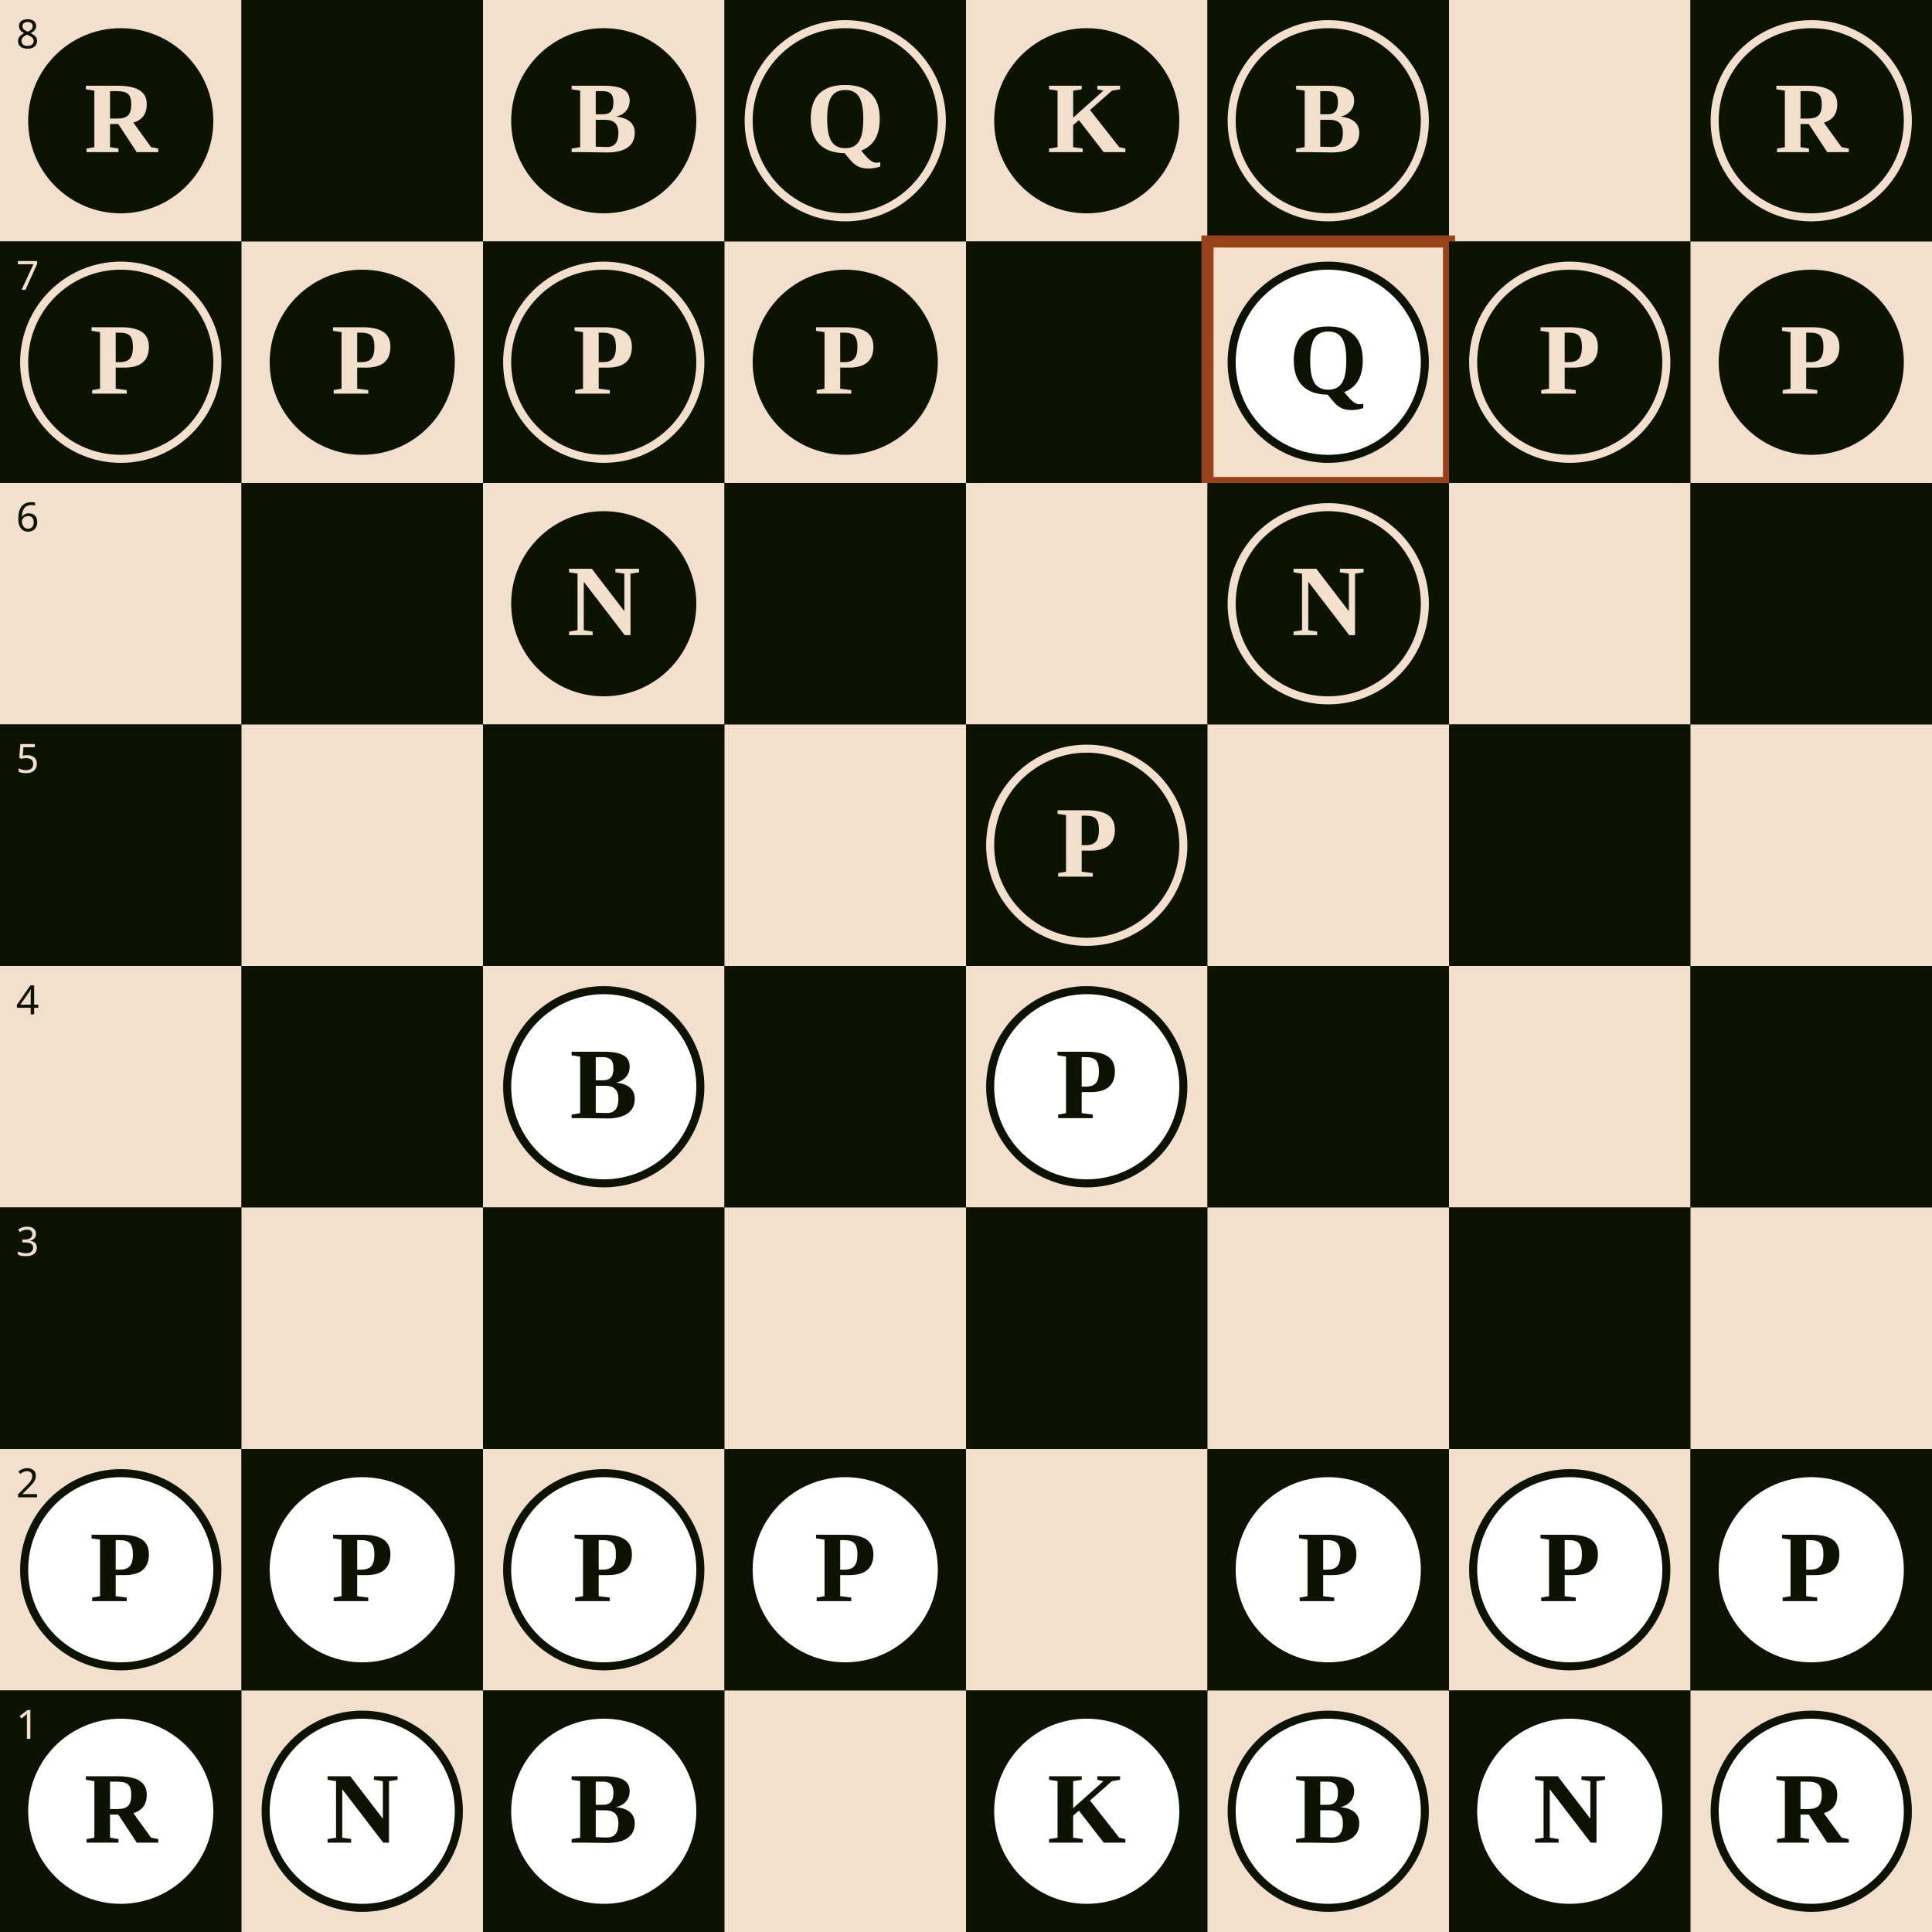
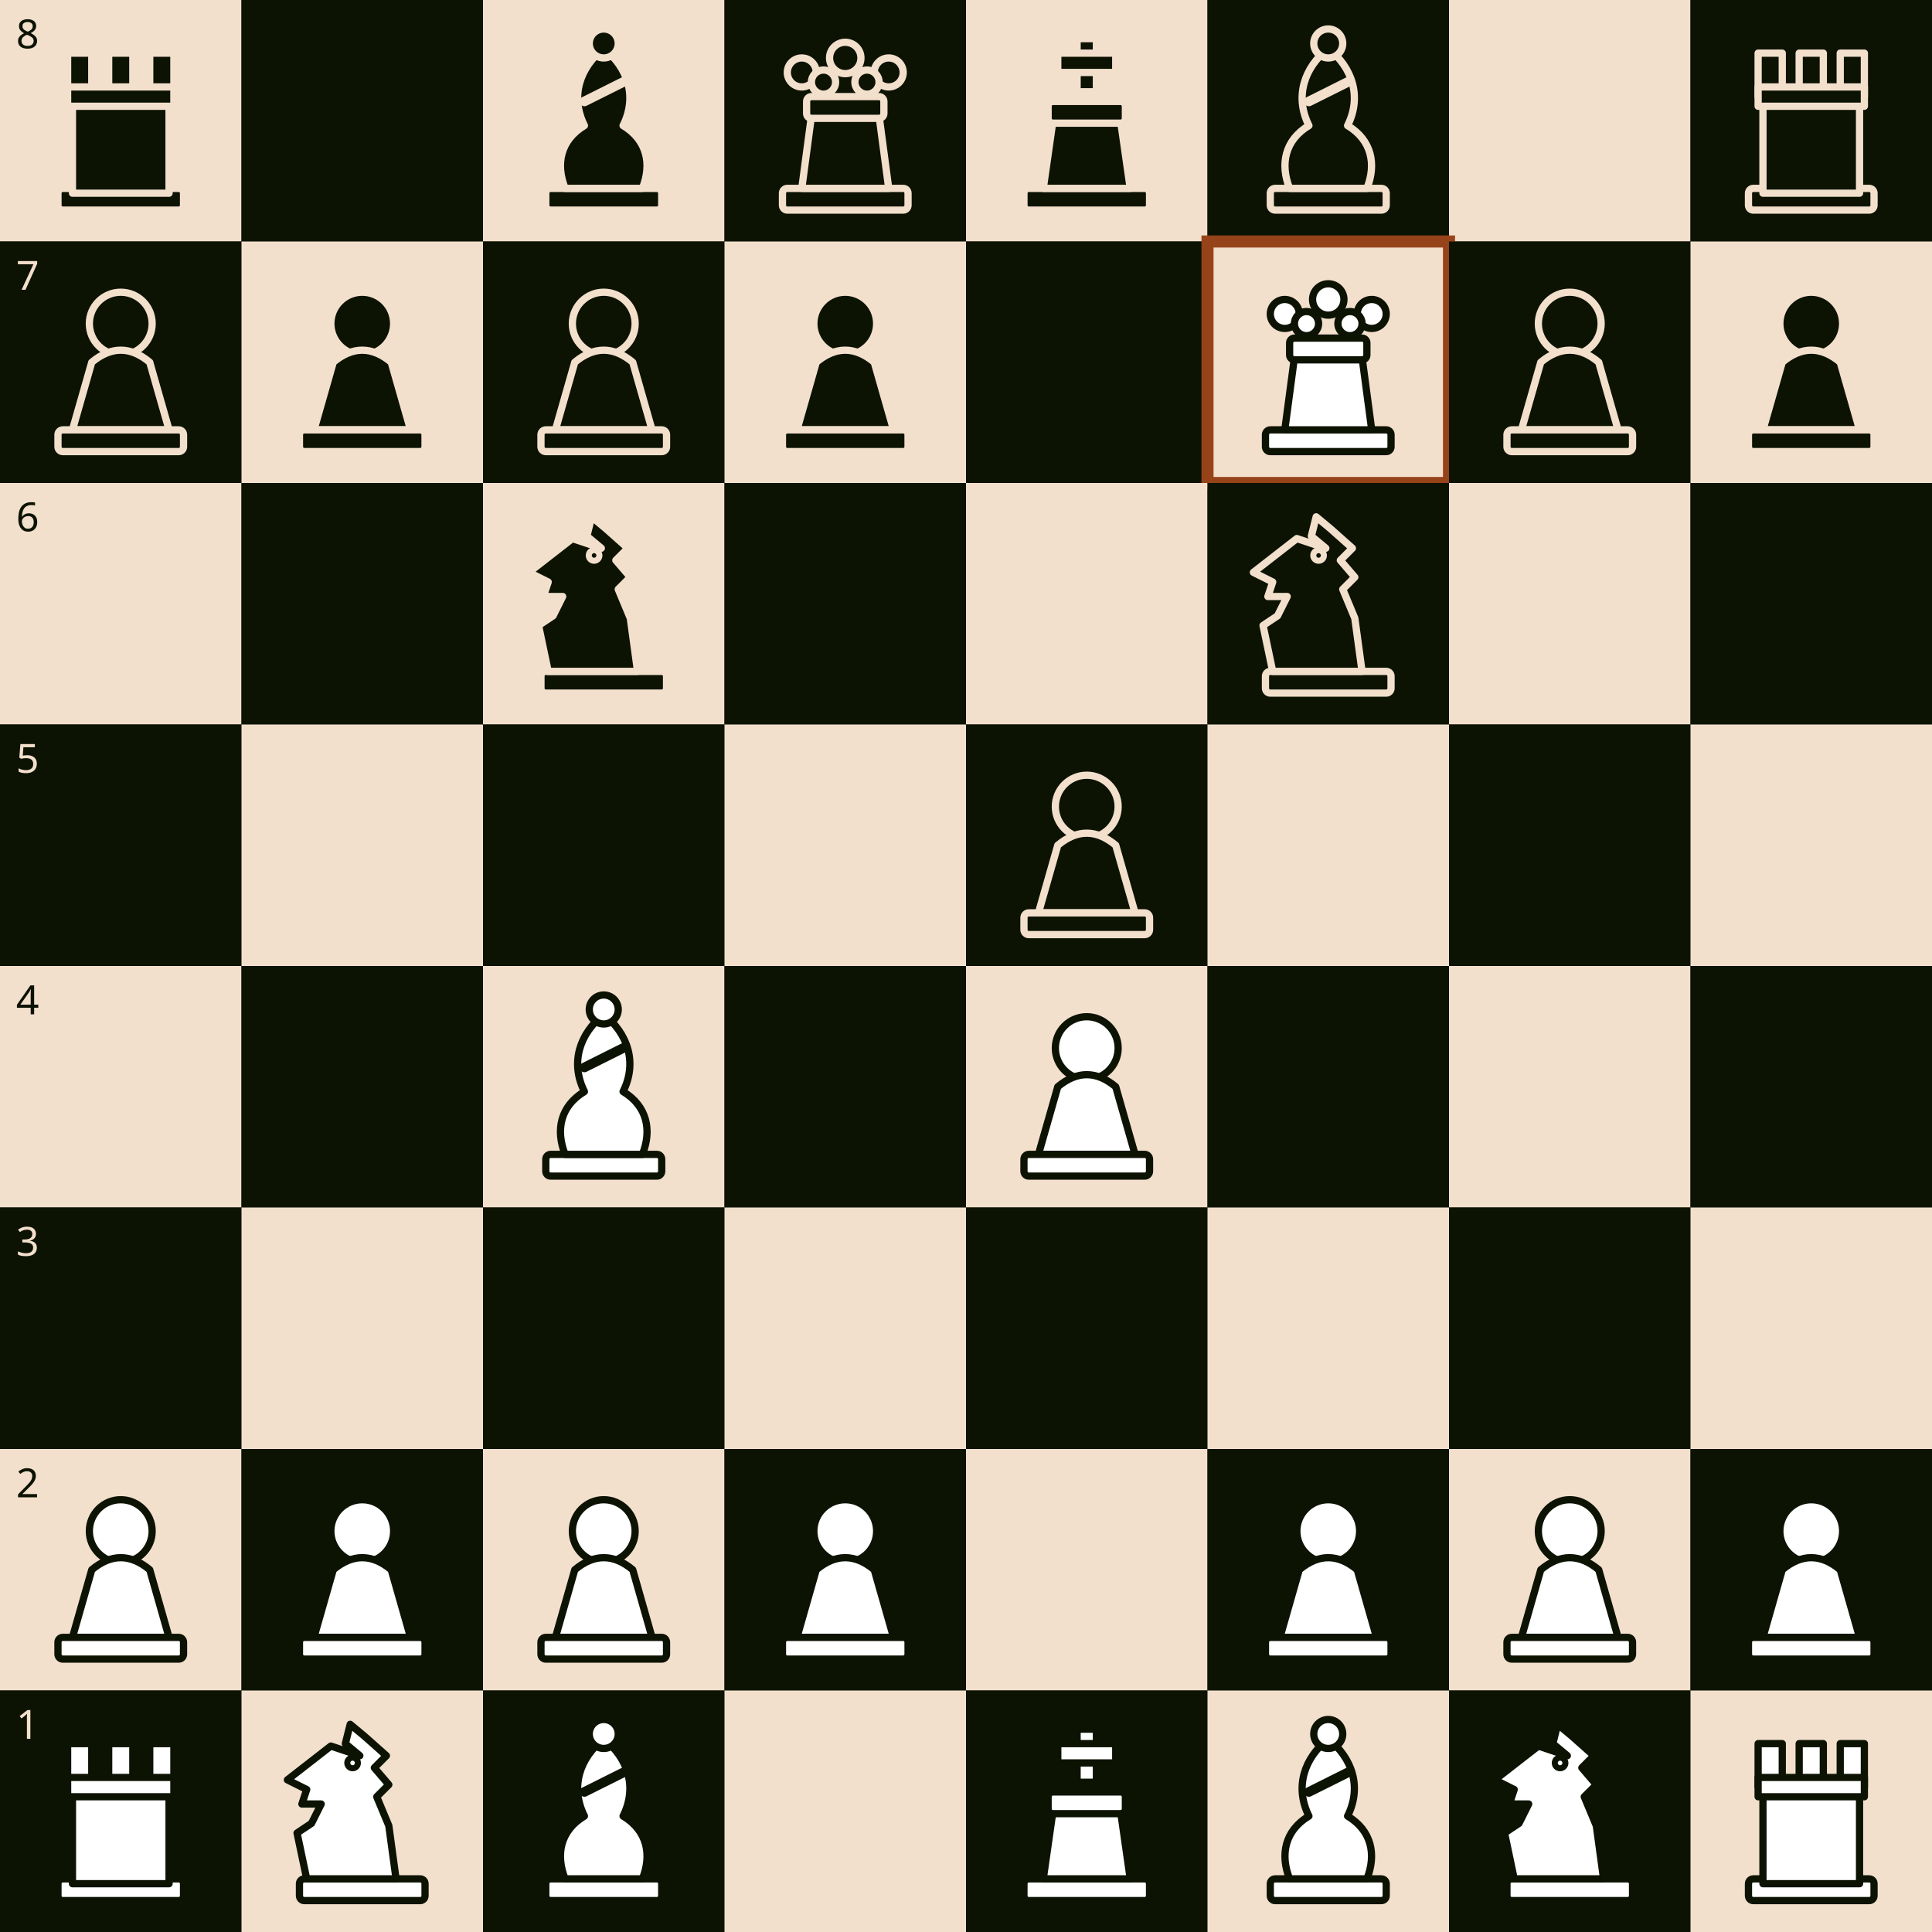
<svg xmlns="http://www.w3.org/2000/svg" width="480" height="480" viewBox="0 0 480 480">
  <rect width="480" height="480" fill="#0d1303" />
  <rect x="0" y="0" width="60" height="60" fill="#f3e0cc" />
  <rect x="60" y="0" width="60" height="60" fill="#0d1303" />
  <rect x="120" y="0" width="60" height="60" fill="#f3e0cc" />
  <rect x="180" y="0" width="60" height="60" fill="#0d1303" />
  <rect x="240" y="0" width="60" height="60" fill="#f3e0cc" />
  <rect x="300" y="0" width="60" height="60" fill="#0d1303" />
  <rect x="360" y="0" width="60" height="60" fill="#f3e0cc" />
  <rect x="420" y="0" width="60" height="60" fill="#0d1303" />
  <rect x="0" y="60" width="60" height="60" fill="#0d1303" />
  <rect x="60" y="60" width="60" height="60" fill="#f3e0cc" />
  <rect x="120" y="60" width="60" height="60" fill="#0d1303" />
  <rect x="180" y="60" width="60" height="60" fill="#f3e0cc" />
  <rect x="240" y="60" width="60" height="60" fill="#0d1303" />
  <rect x="300" y="60" width="60" height="60" fill="#f3e0cc" />
  <rect x="300" y="60" width="60" height="60" fill="none" stroke="#974319" stroke-width="3" />
  <rect x="360" y="60" width="60" height="60" fill="#0d1303" />
  <rect x="420" y="60" width="60" height="60" fill="#f3e0cc" />
  <rect x="0" y="120" width="60" height="60" fill="#f3e0cc" />
  <rect x="60" y="120" width="60" height="60" fill="#0d1303" />
  <rect x="120" y="120" width="60" height="60" fill="#f3e0cc" />
  <rect x="180" y="120" width="60" height="60" fill="#0d1303" />
  <rect x="240" y="120" width="60" height="60" fill="#f3e0cc" />
  <rect x="300" y="120" width="60" height="60" fill="#0d1303" />
  <rect x="360" y="120" width="60" height="60" fill="#f3e0cc" />
  <rect x="420" y="120" width="60" height="60" fill="#0d1303" />
  <rect x="0" y="180" width="60" height="60" fill="#0d1303" />
  <rect x="60" y="180" width="60" height="60" fill="#f3e0cc" />
  <rect x="120" y="180" width="60" height="60" fill="#0d1303" />
  <rect x="180" y="180" width="60" height="60" fill="#f3e0cc" />
  <rect x="240" y="180" width="60" height="60" fill="#0d1303" />
  <rect x="300" y="180" width="60" height="60" fill="#f3e0cc" />
  <rect x="360" y="180" width="60" height="60" fill="#0d1303" />
  <rect x="420" y="180" width="60" height="60" fill="#f3e0cc" />
  <rect x="0" y="240" width="60" height="60" fill="#f3e0cc" />
  <rect x="60" y="240" width="60" height="60" fill="#0d1303" />
  <rect x="120" y="240" width="60" height="60" fill="#f3e0cc" />
  <rect x="180" y="240" width="60" height="60" fill="#0d1303" />
  <rect x="240" y="240" width="60" height="60" fill="#f3e0cc" />
  <rect x="300" y="240" width="60" height="60" fill="#0d1303" />
  <rect x="360" y="240" width="60" height="60" fill="#f3e0cc" />
  <rect x="420" y="240" width="60" height="60" fill="#0d1303" />
  <rect x="0" y="300" width="60" height="60" fill="#0d1303" />
  <rect x="60" y="300" width="60" height="60" fill="#f3e0cc" />
  <rect x="120" y="300" width="60" height="60" fill="#0d1303" />
  <rect x="180" y="300" width="60" height="60" fill="#f3e0cc" />
  <rect x="240" y="300" width="60" height="60" fill="#0d1303" />
  <rect x="300" y="300" width="60" height="60" fill="#f3e0cc" />
  <rect x="360" y="300" width="60" height="60" fill="#0d1303" />
  <rect x="420" y="300" width="60" height="60" fill="#f3e0cc" />
  <rect x="0" y="360" width="60" height="60" fill="#f3e0cc" />
  <rect x="60" y="360" width="60" height="60" fill="#0d1303" />
  <rect x="120" y="360" width="60" height="60" fill="#f3e0cc" />
  <rect x="180" y="360" width="60" height="60" fill="#0d1303" />
  <rect x="240" y="360" width="60" height="60" fill="#f3e0cc" />
  <rect x="300" y="360" width="60" height="60" fill="#0d1303" />
  <rect x="360" y="360" width="60" height="60" fill="#f3e0cc" />
  <rect x="420" y="360" width="60" height="60" fill="#0d1303" />
  <rect x="0" y="420" width="60" height="60" fill="#0d1303" />
  <rect x="60" y="420" width="60" height="60" fill="#f3e0cc" />
  <rect x="120" y="420" width="60" height="60" fill="#0d1303" />
  <rect x="180" y="420" width="60" height="60" fill="#f3e0cc" />
  <rect x="240" y="420" width="60" height="60" fill="#0d1303" />
  <rect x="300" y="420" width="60" height="60" fill="#f3e0cc" />
  <rect x="360" y="420" width="60" height="60" fill="#0d1303" />
  <rect x="420" y="420" width="60" height="60" fill="#f3e0cc" />
  <text x="54" y="476" font-size="10" fill="#0d1303" text-anchor="end" font-family="sans-serif">a</text>
  <text x="114" y="476" font-size="10" fill="#f3e0cc" text-anchor="end" font-family="sans-serif">b</text>
  <text x="174" y="476" font-size="10" fill="#0d1303" text-anchor="end" font-family="sans-serif">c</text>
  <text x="234" y="476" font-size="10" fill="#f3e0cc" text-anchor="end" font-family="sans-serif">d</text>
  <text x="294" y="476" font-size="10" fill="#0d1303" text-anchor="end" font-family="sans-serif">e</text>
  <text x="354" y="476" font-size="10" fill="#f3e0cc" text-anchor="end" font-family="sans-serif">f</text>
  <text x="414" y="476" font-size="10" fill="#0d1303" text-anchor="end" font-family="sans-serif">g</text>
  <text x="474" y="476" font-size="10" fill="#f3e0cc" text-anchor="end" font-family="sans-serif">h</text>
  <text x="4" y="12" font-size="10" fill="#0d1303" font-family="sans-serif">8</text>
  <text x="4" y="72" font-size="10" fill="#f3e0cc" font-family="sans-serif">7</text>
  <text x="4" y="132" font-size="10" fill="#0d1303" font-family="sans-serif">6</text>
  <text x="4" y="192" font-size="10" fill="#f3e0cc" font-family="sans-serif">5</text>
  <text x="4" y="252" font-size="10" fill="#0d1303" font-family="sans-serif">4</text>
  <text x="4" y="312" font-size="10" fill="#f3e0cc" font-family="sans-serif">3</text>
  <text x="4" y="372" font-size="10" fill="#0d1303" font-family="sans-serif">2</text>
  <text x="4" y="432" font-size="10" fill="#f3e0cc" font-family="sans-serif">1</text>
-   <circle cx="270.0" cy="450.0" r="24.0" fill="#ffffff" stroke="#0d1303" stroke-width="2" />
-   <text x="270.0" y="457.8" font-size="25.2" font-weight="700" fill="#0d1303" text-anchor="middle" font-family="Georgia, 'Times New Roman', serif">K</text>
-   <circle cx="330.0" cy="90.0" r="24.0" fill="#ffffff" stroke="#0d1303" stroke-width="2" />
-   <text x="330.0" y="97.8" font-size="25.2" font-weight="700" fill="#0d1303" text-anchor="middle" font-family="Georgia, 'Times New Roman', serif">Q</text>
-   <circle cx="150.0" cy="270.0" r="24.0" fill="#ffffff" stroke="#0d1303" stroke-width="2" />
-   <text x="150.0" y="277.8" font-size="25.2" font-weight="700" fill="#0d1303" text-anchor="middle" font-family="Georgia, 'Times New Roman', serif">B</text>
-   <circle cx="390.0" cy="450.0" r="24.0" fill="#ffffff" stroke="#0d1303" stroke-width="2" />
-   <text x="390.0" y="457.8" font-size="25.2" font-weight="700" fill="#0d1303" text-anchor="middle" font-family="Georgia, 'Times New Roman', serif">N</text>
-   <circle cx="90.0" cy="450.0" r="24.0" fill="#ffffff" stroke="#0d1303" stroke-width="2" />
-   <text x="90.0" y="457.8" font-size="25.2" font-weight="700" fill="#0d1303" text-anchor="middle" font-family="Georgia, 'Times New Roman', serif">N</text>
-   <circle cx="30.0" cy="450.0" r="24.0" fill="#ffffff" stroke="#0d1303" stroke-width="2" />
-   <text x="30.0" y="457.8" font-size="25.2" font-weight="700" fill="#0d1303" text-anchor="middle" font-family="Georgia, 'Times New Roman', serif">R</text>
-   <circle cx="450.0" cy="450.0" r="24.0" fill="#ffffff" stroke="#0d1303" stroke-width="2" />
-   <text x="450.0" y="457.8" font-size="25.2" font-weight="700" fill="#0d1303" text-anchor="middle" font-family="Georgia, 'Times New Roman', serif">R</text>
-   <circle cx="150.0" cy="450.0" r="24.0" fill="#ffffff" stroke="#0d1303" stroke-width="2" />
-   <text x="150.0" y="457.8" font-size="25.2" font-weight="700" fill="#0d1303" text-anchor="middle" font-family="Georgia, 'Times New Roman', serif">B</text>
-   <circle cx="330.0" cy="450.0" r="24.0" fill="#ffffff" stroke="#0d1303" stroke-width="2" />
-   <text x="330.0" y="457.8" font-size="25.2" font-weight="700" fill="#0d1303" text-anchor="middle" font-family="Georgia, 'Times New Roman', serif">B</text>
-   <circle cx="30.0" cy="390.0" r="24.0" fill="#ffffff" stroke="#0d1303" stroke-width="2" />
-   <text x="30.0" y="397.8" font-size="25.2" font-weight="700" fill="#0d1303" text-anchor="middle" font-family="Georgia, 'Times New Roman', serif">P</text>
-   <circle cx="90.0" cy="390.0" r="24.0" fill="#ffffff" stroke="#0d1303" stroke-width="2" />
-   <text x="90.0" y="397.8" font-size="25.2" font-weight="700" fill="#0d1303" text-anchor="middle" font-family="Georgia, 'Times New Roman', serif">P</text>
-   <circle cx="150.0" cy="390.0" r="24.0" fill="#ffffff" stroke="#0d1303" stroke-width="2" />
-   <text x="150.0" y="397.8" font-size="25.2" font-weight="700" fill="#0d1303" text-anchor="middle" font-family="Georgia, 'Times New Roman', serif">P</text>
-   <circle cx="210.0" cy="390.0" r="24.0" fill="#ffffff" stroke="#0d1303" stroke-width="2" />
-   <text x="210.0" y="397.8" font-size="25.2" font-weight="700" fill="#0d1303" text-anchor="middle" font-family="Georgia, 'Times New Roman', serif">P</text>
-   <circle cx="270.0" cy="270.0" r="24.0" fill="#ffffff" stroke="#0d1303" stroke-width="2" />
-   <text x="270.0" y="277.8" font-size="25.2" font-weight="700" fill="#0d1303" text-anchor="middle" font-family="Georgia, 'Times New Roman', serif">P</text>
-   <circle cx="330.0" cy="390.0" r="24.0" fill="#ffffff" stroke="#0d1303" stroke-width="2" />
-   <text x="330.0" y="397.8" font-size="25.2" font-weight="700" fill="#0d1303" text-anchor="middle" font-family="Georgia, 'Times New Roman', serif">P</text>
-   <circle cx="390.0" cy="390.0" r="24.0" fill="#ffffff" stroke="#0d1303" stroke-width="2" />
-   <text x="390.0" y="397.8" font-size="25.2" font-weight="700" fill="#0d1303" text-anchor="middle" font-family="Georgia, 'Times New Roman', serif">P</text>
-   <circle cx="450.0" cy="390.0" r="24.0" fill="#ffffff" stroke="#0d1303" stroke-width="2" />
-   <text x="450.0" y="397.8" font-size="25.2" font-weight="700" fill="#0d1303" text-anchor="middle" font-family="Georgia, 'Times New Roman', serif">P</text>
-   <circle cx="270.0" cy="30.0" r="24.0" fill="#0d1303" stroke="#f3e0cc" stroke-width="2" />
-   <text x="270.0" y="37.8" font-size="25.2" font-weight="700" fill="#f3e0cc" text-anchor="middle" font-family="Georgia, 'Times New Roman', serif">K</text>
-   <circle cx="210.0" cy="30.0" r="24.0" fill="#0d1303" stroke="#f3e0cc" stroke-width="2" />
-   <text x="210.0" y="37.8" font-size="25.2" font-weight="700" fill="#f3e0cc" text-anchor="middle" font-family="Georgia, 'Times New Roman', serif">Q</text>
-   <circle cx="150.0" cy="150.0" r="24.0" fill="#0d1303" stroke="#f3e0cc" stroke-width="2" />
-   <text x="150.0" y="157.8" font-size="25.2" font-weight="700" fill="#f3e0cc" text-anchor="middle" font-family="Georgia, 'Times New Roman', serif">N</text>
-   <circle cx="330.0" cy="150.0" r="24.0" fill="#0d1303" stroke="#f3e0cc" stroke-width="2" />
-   <text x="330.0" y="157.8" font-size="25.2" font-weight="700" fill="#f3e0cc" text-anchor="middle" font-family="Georgia, 'Times New Roman', serif">N</text>
-   <circle cx="30.0" cy="30.0" r="24.0" fill="#0d1303" stroke="#f3e0cc" stroke-width="2" />
-   <text x="30.0" y="37.8" font-size="25.2" font-weight="700" fill="#f3e0cc" text-anchor="middle" font-family="Georgia, 'Times New Roman', serif">R</text>
-   <circle cx="450.0" cy="30.0" r="24.0" fill="#0d1303" stroke="#f3e0cc" stroke-width="2" />
-   <text x="450.0" y="37.8" font-size="25.2" font-weight="700" fill="#f3e0cc" text-anchor="middle" font-family="Georgia, 'Times New Roman', serif">R</text>
-   <circle cx="150.0" cy="30.0" r="24.0" fill="#0d1303" stroke="#f3e0cc" stroke-width="2" />
-   <text x="150.0" y="37.8" font-size="25.2" font-weight="700" fill="#f3e0cc" text-anchor="middle" font-family="Georgia, 'Times New Roman', serif">B</text>
-   <circle cx="330.0" cy="30.0" r="24.0" fill="#0d1303" stroke="#f3e0cc" stroke-width="2" />
-   <text x="330.0" y="37.8" font-size="25.2" font-weight="700" fill="#f3e0cc" text-anchor="middle" font-family="Georgia, 'Times New Roman', serif">B</text>
-   <circle cx="30.0" cy="90.0" r="24.0" fill="#0d1303" stroke="#f3e0cc" stroke-width="2" />
-   <text x="30.0" y="97.8" font-size="25.2" font-weight="700" fill="#f3e0cc" text-anchor="middle" font-family="Georgia, 'Times New Roman', serif">P</text>
-   <circle cx="90.0" cy="90.0" r="24.0" fill="#0d1303" stroke="#f3e0cc" stroke-width="2" />
-   <text x="90.0" y="97.8" font-size="25.2" font-weight="700" fill="#f3e0cc" text-anchor="middle" font-family="Georgia, 'Times New Roman', serif">P</text>
-   <circle cx="150.0" cy="90.0" r="24.0" fill="#0d1303" stroke="#f3e0cc" stroke-width="2" />
-   <text x="150.0" y="97.8" font-size="25.2" font-weight="700" fill="#f3e0cc" text-anchor="middle" font-family="Georgia, 'Times New Roman', serif">P</text>
-   <circle cx="210.0" cy="90.0" r="24.0" fill="#0d1303" stroke="#f3e0cc" stroke-width="2" />
-   <text x="210.0" y="97.8" font-size="25.2" font-weight="700" fill="#f3e0cc" text-anchor="middle" font-family="Georgia, 'Times New Roman', serif">P</text>
-   <circle cx="270.0" cy="210.0" r="24.0" fill="#0d1303" stroke="#f3e0cc" stroke-width="2" />
-   <text x="270.0" y="217.8" font-size="25.2" font-weight="700" fill="#f3e0cc" text-anchor="middle" font-family="Georgia, 'Times New Roman', serif">P</text>
-   <circle cx="390.0" cy="90.0" r="24.0" fill="#0d1303" stroke="#f3e0cc" stroke-width="2" />
-   <text x="390.0" y="97.8" font-size="25.2" font-weight="700" fill="#f3e0cc" text-anchor="middle" font-family="Georgia, 'Times New Roman', serif">P</text>
-   <circle cx="450.0" cy="90.0" r="24.0" fill="#0d1303" stroke="#f3e0cc" stroke-width="2" />
-   <text x="450.0" y="97.8" font-size="25.2" font-weight="700" fill="#f3e0cc" text-anchor="middle" font-family="Georgia, 'Times New Roman', serif">P</text>
+   <g transform="translate(240,420) scale(0.6)" fill="#ffffff" stroke="#0d1303" stroke-width="3" stroke-linejoin="round" stroke-linecap="round">
+     <rect x="24" y="78" width="52" height="9" rx="2" />
+     <path d="M32,78 L36,50 L64,50 L68,78 Z" />
+     <rect x="34" y="42" width="32" height="9" rx="2" />
+     <rect x="46" y="16" width="8" height="22" />
+     <rect x="38" y="22" width="24" height="8" />
+   </g>
+   <g transform="translate(300,60) scale(0.6)" fill="#ffffff" stroke="#0d1303" stroke-width="3" stroke-linejoin="round" stroke-linecap="round">
+     <rect x="24" y="78" width="52" height="9" rx="2" />
+     <path d="M32,78 L36,48 L64,48 L68,78 Z" />
+     <rect x="34" y="40" width="32" height="9" rx="2" />
+     <circle cx="32" cy="30" r="6" />
+     <circle cx="50" cy="24" r="6.5" />
+     <circle cx="68" cy="30" r="6" />
+     <circle cx="41" cy="34" r="5" />
+     <circle cx="59" cy="34" r="5" />
+   </g>
+   <g transform="translate(120,240) scale(0.6)" fill="#ffffff" stroke="#0d1303" stroke-width="3" stroke-linejoin="round" stroke-linecap="round">
+     <rect x="26" y="78" width="48" height="9" rx="2" />
+     <path d="M50,20 C60,28 64,40 58,52 C68,58 70,68 66,78 L34,78 C30,68 32,58 42,52 C36,40 40,28 50,20 Z" />
+     <circle cx="50" cy="18" r="6" />
+     <line x1="42" y1="42" x2="58" y2="34" stroke-width="4" />
+   </g>
+   <g transform="translate(360,420) scale(0.6)" fill="#ffffff" stroke="#0d1303" stroke-width="3" stroke-linejoin="round" stroke-linecap="round">
+     <rect x="24" y="78" width="52" height="9" rx="2" />
+     <polygon points="64,78 61,56 56,44 61,39 55,32 60,27 51,19 45,14 43,22 49,27 37,23 19,37 27,41 25,47 33,47 29,55 23,59 27,78" />
+     <circle cx="46" cy="30" r="2.2" fill="none" stroke-width="2.5" />
+   </g>
+   <g transform="translate(60,420) scale(0.6)" fill="#ffffff" stroke="#0d1303" stroke-width="3" stroke-linejoin="round" stroke-linecap="round">
+     <rect x="24" y="78" width="52" height="9" rx="2" />
+     <polygon points="64,78 61,56 56,44 61,39 55,32 60,27 51,19 45,14 43,22 49,27 37,23 19,37 27,41 25,47 33,47 29,55 23,59 27,78" />
+     <circle cx="46" cy="30" r="2.2" fill="none" stroke-width="2.5" />
+   </g>
+   <g transform="translate(0,420) scale(0.6)" fill="#ffffff" stroke="#0d1303" stroke-width="3" stroke-linejoin="round" stroke-linecap="round">
+     <rect x="24" y="78" width="52" height="9" rx="2" />
+     <rect x="30" y="42" width="40" height="38" />
+     <rect x="28" y="22" width="10" height="18" />
+     <rect x="45" y="22" width="10" height="18" />
+     <rect x="62" y="22" width="10" height="18" />
+     <rect x="28" y="36" width="44" height="8" />
+   </g>
+   <g transform="translate(420,420) scale(0.6)" fill="#ffffff" stroke="#0d1303" stroke-width="3" stroke-linejoin="round" stroke-linecap="round">
+     <rect x="24" y="78" width="52" height="9" rx="2" />
+     <rect x="30" y="42" width="40" height="38" />
+     <rect x="28" y="22" width="10" height="18" />
+     <rect x="45" y="22" width="10" height="18" />
+     <rect x="62" y="22" width="10" height="18" />
+     <rect x="28" y="36" width="44" height="8" />
+   </g>
+   <g transform="translate(120,420) scale(0.6)" fill="#ffffff" stroke="#0d1303" stroke-width="3" stroke-linejoin="round" stroke-linecap="round">
+     <rect x="26" y="78" width="48" height="9" rx="2" />
+     <path d="M50,20 C60,28 64,40 58,52 C68,58 70,68 66,78 L34,78 C30,68 32,58 42,52 C36,40 40,28 50,20 Z" />
+     <circle cx="50" cy="18" r="6" />
+     <line x1="42" y1="42" x2="58" y2="34" stroke-width="4" />
+   </g>
+   <g transform="translate(300,420) scale(0.6)" fill="#ffffff" stroke="#0d1303" stroke-width="3" stroke-linejoin="round" stroke-linecap="round">
+     <rect x="26" y="78" width="48" height="9" rx="2" />
+     <path d="M50,20 C60,28 64,40 58,52 C68,58 70,68 66,78 L34,78 C30,68 32,58 42,52 C36,40 40,28 50,20 Z" />
+     <circle cx="50" cy="18" r="6" />
+     <line x1="42" y1="42" x2="58" y2="34" stroke-width="4" />
+   </g>
+   <g transform="translate(0,360) scale(0.6)" fill="#ffffff" stroke="#0d1303" stroke-width="3" stroke-linejoin="round" stroke-linecap="round">
+     <circle cx="50" cy="34" r="13" />
+     <path d="M38,50 Q50,40 62,50 L70,78 L30,78 Z" />
+     <rect x="24" y="78" width="52" height="9" rx="2" />
+   </g>
+   <g transform="translate(60,360) scale(0.6)" fill="#ffffff" stroke="#0d1303" stroke-width="3" stroke-linejoin="round" stroke-linecap="round">
+     <circle cx="50" cy="34" r="13" />
+     <path d="M38,50 Q50,40 62,50 L70,78 L30,78 Z" />
+     <rect x="24" y="78" width="52" height="9" rx="2" />
+   </g>
+   <g transform="translate(120,360) scale(0.6)" fill="#ffffff" stroke="#0d1303" stroke-width="3" stroke-linejoin="round" stroke-linecap="round">
+     <circle cx="50" cy="34" r="13" />
+     <path d="M38,50 Q50,40 62,50 L70,78 L30,78 Z" />
+     <rect x="24" y="78" width="52" height="9" rx="2" />
+   </g>
+   <g transform="translate(180,360) scale(0.6)" fill="#ffffff" stroke="#0d1303" stroke-width="3" stroke-linejoin="round" stroke-linecap="round">
+     <circle cx="50" cy="34" r="13" />
+     <path d="M38,50 Q50,40 62,50 L70,78 L30,78 Z" />
+     <rect x="24" y="78" width="52" height="9" rx="2" />
+   </g>
+   <g transform="translate(240,240) scale(0.6)" fill="#ffffff" stroke="#0d1303" stroke-width="3" stroke-linejoin="round" stroke-linecap="round">
+     <circle cx="50" cy="34" r="13" />
+     <path d="M38,50 Q50,40 62,50 L70,78 L30,78 Z" />
+     <rect x="24" y="78" width="52" height="9" rx="2" />
+   </g>
+   <g transform="translate(300,360) scale(0.6)" fill="#ffffff" stroke="#0d1303" stroke-width="3" stroke-linejoin="round" stroke-linecap="round">
+     <circle cx="50" cy="34" r="13" />
+     <path d="M38,50 Q50,40 62,50 L70,78 L30,78 Z" />
+     <rect x="24" y="78" width="52" height="9" rx="2" />
+   </g>
+   <g transform="translate(360,360) scale(0.6)" fill="#ffffff" stroke="#0d1303" stroke-width="3" stroke-linejoin="round" stroke-linecap="round">
+     <circle cx="50" cy="34" r="13" />
+     <path d="M38,50 Q50,40 62,50 L70,78 L30,78 Z" />
+     <rect x="24" y="78" width="52" height="9" rx="2" />
+   </g>
+   <g transform="translate(420,360) scale(0.6)" fill="#ffffff" stroke="#0d1303" stroke-width="3" stroke-linejoin="round" stroke-linecap="round">
+     <circle cx="50" cy="34" r="13" />
+     <path d="M38,50 Q50,40 62,50 L70,78 L30,78 Z" />
+     <rect x="24" y="78" width="52" height="9" rx="2" />
+   </g>
+   <g transform="translate(240,0) scale(0.6)" fill="#0d1303" stroke="#f3e0cc" stroke-width="3" stroke-linejoin="round" stroke-linecap="round">
+     <rect x="24" y="78" width="52" height="9" rx="2" />
+     <path d="M32,78 L36,50 L64,50 L68,78 Z" />
+     <rect x="34" y="42" width="32" height="9" rx="2" />
+     <rect x="46" y="16" width="8" height="22" />
+     <rect x="38" y="22" width="24" height="8" />
+   </g>
+   <g transform="translate(180,0) scale(0.6)" fill="#0d1303" stroke="#f3e0cc" stroke-width="3" stroke-linejoin="round" stroke-linecap="round">
+     <rect x="24" y="78" width="52" height="9" rx="2" />
+     <path d="M32,78 L36,48 L64,48 L68,78 Z" />
+     <rect x="34" y="40" width="32" height="9" rx="2" />
+     <circle cx="32" cy="30" r="6" />
+     <circle cx="50" cy="24" r="6.5" />
+     <circle cx="68" cy="30" r="6" />
+     <circle cx="41" cy="34" r="5" />
+     <circle cx="59" cy="34" r="5" />
+   </g>
+   <g transform="translate(120,120) scale(0.6)" fill="#0d1303" stroke="#f3e0cc" stroke-width="3" stroke-linejoin="round" stroke-linecap="round">
+     <rect x="24" y="78" width="52" height="9" rx="2" />
+     <polygon points="64,78 61,56 56,44 61,39 55,32 60,27 51,19 45,14 43,22 49,27 37,23 19,37 27,41 25,47 33,47 29,55 23,59 27,78" />
+     <circle cx="46" cy="30" r="2.2" fill="none" stroke-width="2.5" />
+   </g>
+   <g transform="translate(300,120) scale(0.6)" fill="#0d1303" stroke="#f3e0cc" stroke-width="3" stroke-linejoin="round" stroke-linecap="round">
+     <rect x="24" y="78" width="52" height="9" rx="2" />
+     <polygon points="64,78 61,56 56,44 61,39 55,32 60,27 51,19 45,14 43,22 49,27 37,23 19,37 27,41 25,47 33,47 29,55 23,59 27,78" />
+     <circle cx="46" cy="30" r="2.2" fill="none" stroke-width="2.5" />
+   </g>
+   <g transform="translate(0,0) scale(0.6)" fill="#0d1303" stroke="#f3e0cc" stroke-width="3" stroke-linejoin="round" stroke-linecap="round">
+     <rect x="24" y="78" width="52" height="9" rx="2" />
+     <rect x="30" y="42" width="40" height="38" />
+     <rect x="28" y="22" width="10" height="18" />
+     <rect x="45" y="22" width="10" height="18" />
+     <rect x="62" y="22" width="10" height="18" />
+     <rect x="28" y="36" width="44" height="8" />
+   </g>
+   <g transform="translate(420,0) scale(0.6)" fill="#0d1303" stroke="#f3e0cc" stroke-width="3" stroke-linejoin="round" stroke-linecap="round">
+     <rect x="24" y="78" width="52" height="9" rx="2" />
+     <rect x="30" y="42" width="40" height="38" />
+     <rect x="28" y="22" width="10" height="18" />
+     <rect x="45" y="22" width="10" height="18" />
+     <rect x="62" y="22" width="10" height="18" />
+     <rect x="28" y="36" width="44" height="8" />
+   </g>
+   <g transform="translate(120,0) scale(0.6)" fill="#0d1303" stroke="#f3e0cc" stroke-width="3" stroke-linejoin="round" stroke-linecap="round">
+     <rect x="26" y="78" width="48" height="9" rx="2" />
+     <path d="M50,20 C60,28 64,40 58,52 C68,58 70,68 66,78 L34,78 C30,68 32,58 42,52 C36,40 40,28 50,20 Z" />
+     <circle cx="50" cy="18" r="6" />
+     <line x1="42" y1="42" x2="58" y2="34" stroke-width="4" />
+   </g>
+   <g transform="translate(300,0) scale(0.6)" fill="#0d1303" stroke="#f3e0cc" stroke-width="3" stroke-linejoin="round" stroke-linecap="round">
+     <rect x="26" y="78" width="48" height="9" rx="2" />
+     <path d="M50,20 C60,28 64,40 58,52 C68,58 70,68 66,78 L34,78 C30,68 32,58 42,52 C36,40 40,28 50,20 Z" />
+     <circle cx="50" cy="18" r="6" />
+     <line x1="42" y1="42" x2="58" y2="34" stroke-width="4" />
+   </g>
+   <g transform="translate(0,60) scale(0.6)" fill="#0d1303" stroke="#f3e0cc" stroke-width="3" stroke-linejoin="round" stroke-linecap="round">
+     <circle cx="50" cy="34" r="13" />
+     <path d="M38,50 Q50,40 62,50 L70,78 L30,78 Z" />
+     <rect x="24" y="78" width="52" height="9" rx="2" />
+   </g>
+   <g transform="translate(60,60) scale(0.6)" fill="#0d1303" stroke="#f3e0cc" stroke-width="3" stroke-linejoin="round" stroke-linecap="round">
+     <circle cx="50" cy="34" r="13" />
+     <path d="M38,50 Q50,40 62,50 L70,78 L30,78 Z" />
+     <rect x="24" y="78" width="52" height="9" rx="2" />
+   </g>
+   <g transform="translate(120,60) scale(0.6)" fill="#0d1303" stroke="#f3e0cc" stroke-width="3" stroke-linejoin="round" stroke-linecap="round">
+     <circle cx="50" cy="34" r="13" />
+     <path d="M38,50 Q50,40 62,50 L70,78 L30,78 Z" />
+     <rect x="24" y="78" width="52" height="9" rx="2" />
+   </g>
+   <g transform="translate(180,60) scale(0.6)" fill="#0d1303" stroke="#f3e0cc" stroke-width="3" stroke-linejoin="round" stroke-linecap="round">
+     <circle cx="50" cy="34" r="13" />
+     <path d="M38,50 Q50,40 62,50 L70,78 L30,78 Z" />
+     <rect x="24" y="78" width="52" height="9" rx="2" />
+   </g>
+   <g transform="translate(240,180) scale(0.6)" fill="#0d1303" stroke="#f3e0cc" stroke-width="3" stroke-linejoin="round" stroke-linecap="round">
+     <circle cx="50" cy="34" r="13" />
+     <path d="M38,50 Q50,40 62,50 L70,78 L30,78 Z" />
+     <rect x="24" y="78" width="52" height="9" rx="2" />
+   </g>
+   <g transform="translate(360,60) scale(0.6)" fill="#0d1303" stroke="#f3e0cc" stroke-width="3" stroke-linejoin="round" stroke-linecap="round">
+     <circle cx="50" cy="34" r="13" />
+     <path d="M38,50 Q50,40 62,50 L70,78 L30,78 Z" />
+     <rect x="24" y="78" width="52" height="9" rx="2" />
+   </g>
+   <g transform="translate(420,60) scale(0.6)" fill="#0d1303" stroke="#f3e0cc" stroke-width="3" stroke-linejoin="round" stroke-linecap="round">
+     <circle cx="50" cy="34" r="13" />
+     <path d="M38,50 Q50,40 62,50 L70,78 L30,78 Z" />
+     <rect x="24" y="78" width="52" height="9" rx="2" />
+   </g>
</svg>
